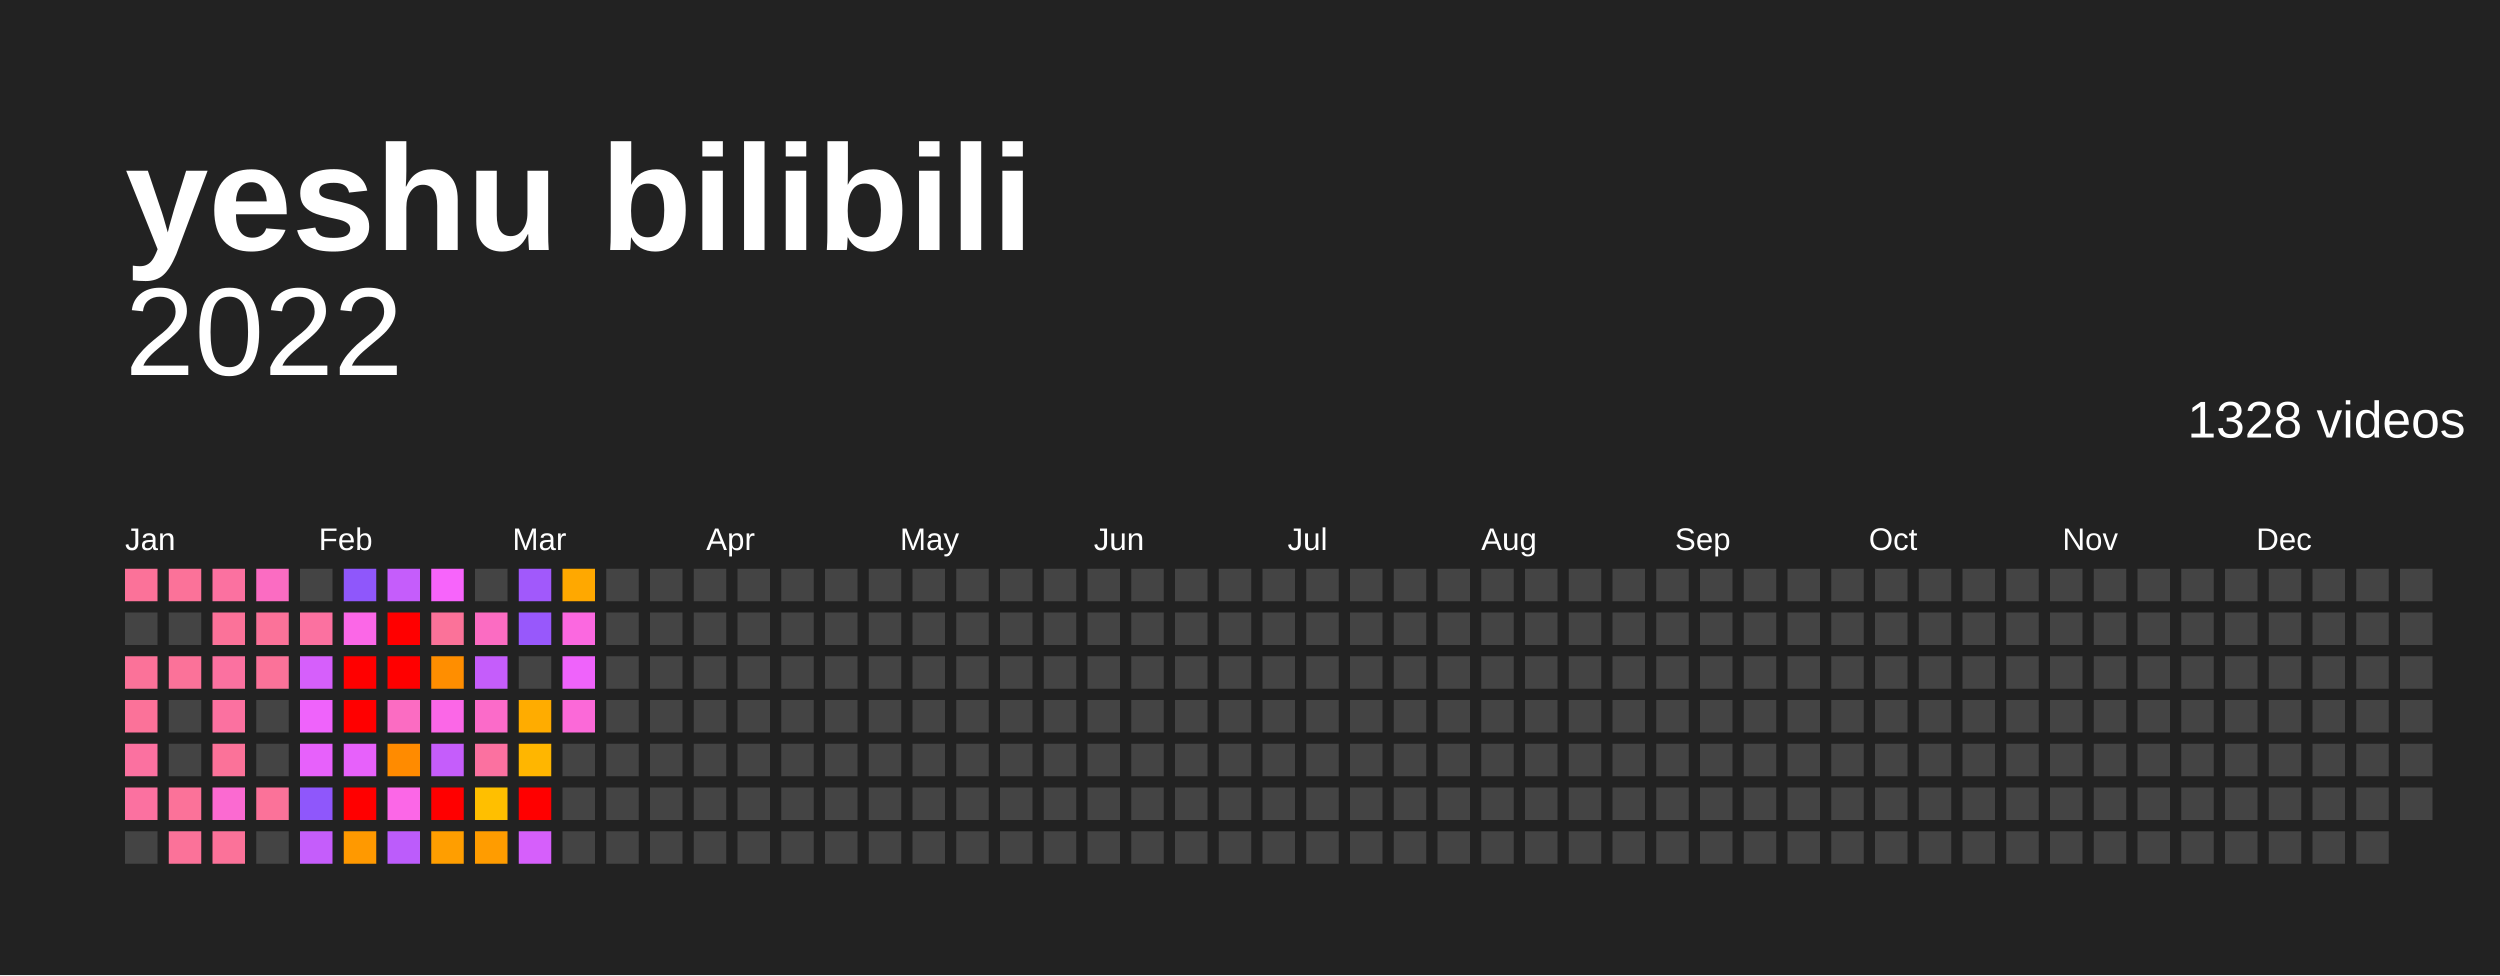
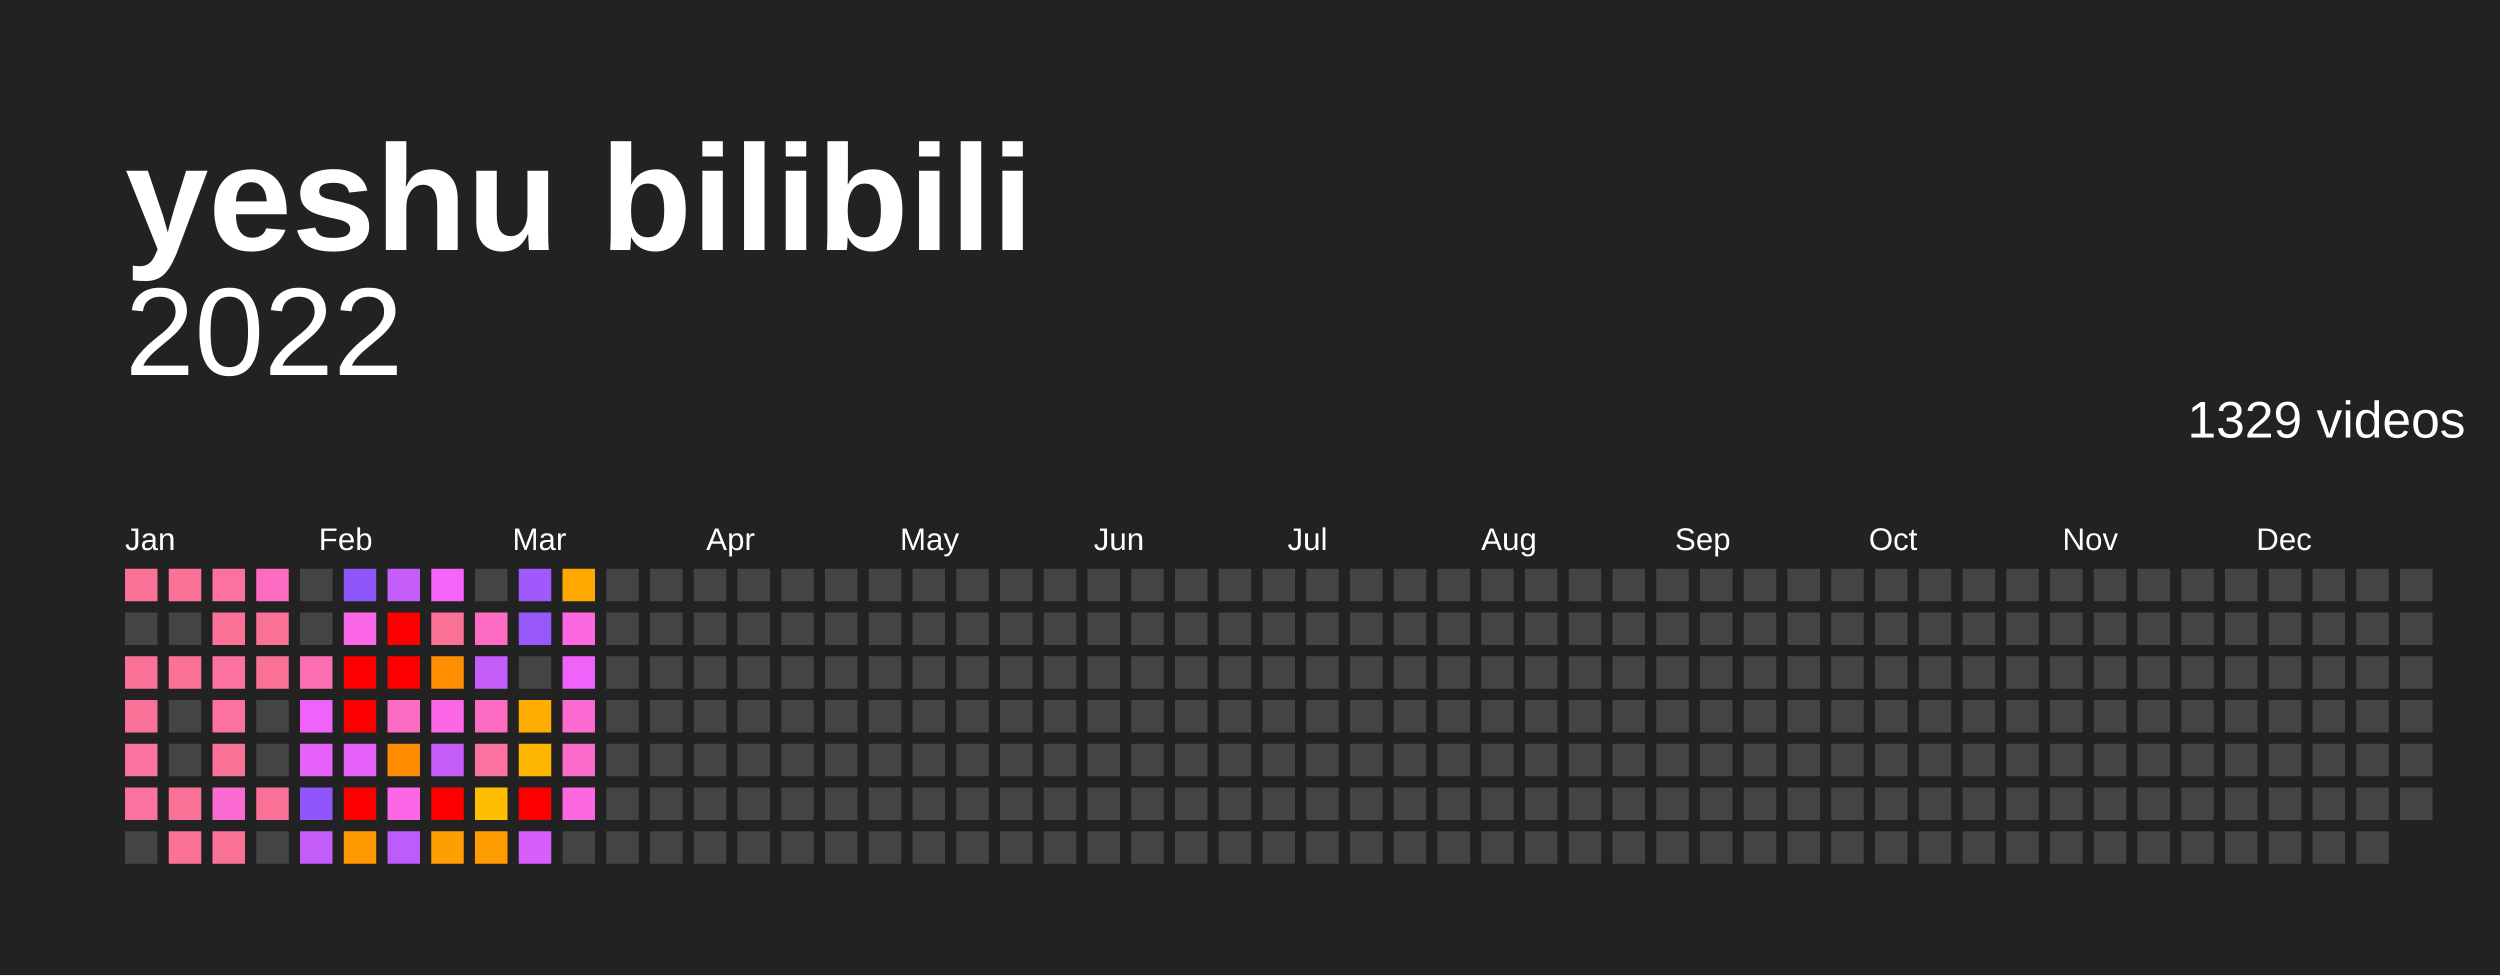
<svg xmlns="http://www.w3.org/2000/svg" baseProfile="full" height="78mm" version="1.1" viewBox="0,0,200,78" width="200mm">
  <defs />
  <rect fill="#222222" height="78" width="200" x="0" y="0" />
  <text fill="#FFFFFF" style="font-size:12px; font-family:Arial; font-weight:bold;" x="10" y="20">yeshu bilibili</text>
  <text alignment-baseline="hanging" fill="#FFFFFF" style="font-size:10.0px; font-family:Arial;" x="10" y="30">2022</text>
-   <text alignment-baseline="hanging" fill="#FFFFFF" style="font-size:4.125px; font-family:Arial;" x="175" y="35">1328 videos</text>
+   <text alignment-baseline="hanging" fill="#FFFFFF" style="font-size:4.125px; font-family:Arial;" x="175" y="35">1329 videos</text>
  <text fill="#FFFFFF" style="font-size:2.5px; font-family:Arial" x="10.0" y="44">Jan</text>
  <text fill="#FFFFFF" style="font-size:2.5px; font-family:Arial" x="25.5" y="44">Feb</text>
  <text fill="#FFFFFF" style="font-size:2.5px; font-family:Arial" x="41.0" y="44">Mar</text>
  <text fill="#FFFFFF" style="font-size:2.5px; font-family:Arial" x="56.5" y="44">Apr</text>
  <text fill="#FFFFFF" style="font-size:2.5px; font-family:Arial" x="72.0" y="44">May</text>
  <text fill="#FFFFFF" style="font-size:2.5px; font-family:Arial" x="87.5" y="44">Jun</text>
  <text fill="#FFFFFF" style="font-size:2.5px; font-family:Arial" x="103.0" y="44">Jul</text>
  <text fill="#FFFFFF" style="font-size:2.5px; font-family:Arial" x="118.5" y="44">Aug</text>
  <text fill="#FFFFFF" style="font-size:2.5px; font-family:Arial" x="134.0" y="44">Sep</text>
  <text fill="#FFFFFF" style="font-size:2.5px; font-family:Arial" x="149.5" y="44">Oct</text>
  <text fill="#FFFFFF" style="font-size:2.5px; font-family:Arial" x="165.0" y="44">Nov</text>
  <text fill="#FFFFFF" style="font-size:2.5px; font-family:Arial" x="180.5" y="44">Dec</text>
  <rect fill="#fb7299" height="2.6" width="2.6" x="10.0" y="45.5" />
  <rect fill="#444444" height="2.6" width="2.6" x="10.0" y="49.0" />
  <rect fill="#fb7299" height="2.6" width="2.6" x="10.0" y="52.5" />
  <rect fill="#fb7299" height="2.6" width="2.6" x="10.0" y="56.0" />
  <rect fill="#fb71a0" height="2.6" width="2.6" x="10.0" y="59.5" />
  <rect fill="#fb71a0" height="2.6" width="2.6" x="10.0" y="63.0" />
  <rect fill="#444444" height="2.6" width="2.6" x="10.0" y="66.5" />
  <rect fill="#fb7299" height="2.6" width="2.6" x="13.5" y="45.5" />
  <rect fill="#444444" height="2.6" width="2.6" x="13.5" y="49.0" />
  <rect fill="#fb7299" height="2.6" width="2.6" x="13.5" y="52.5" />
  <rect fill="#444444" height="2.6" width="2.6" x="13.5" y="56.0" />
  <rect fill="#444444" height="2.6" width="2.6" x="13.5" y="59.5" />
  <rect fill="#fb7299" height="2.6" width="2.6" x="13.5" y="63.0" />
  <rect fill="#fb7299" height="2.6" width="2.6" x="13.5" y="66.5" />
  <rect fill="#fb71a0" height="2.6" width="2.6" x="17.0" y="45.5" />
  <rect fill="#fb7299" height="2.6" width="2.6" x="17.0" y="49.0" />
  <rect fill="#fb71a0" height="2.6" width="2.6" x="17.0" y="52.5" />
  <rect fill="#fb71a0" height="2.6" width="2.6" x="17.0" y="56.0" />
  <rect fill="#fb7299" height="2.6" width="2.6" x="17.0" y="59.5" />
  <rect fill="#fb6ad1" height="2.6" width="2.6" x="17.0" y="63.0" />
  <rect fill="#fb7299" height="2.6" width="2.6" x="17.0" y="66.5" />
  <rect fill="#fb6cc2" height="2.6" width="2.6" x="20.5" y="45.5" />
  <rect fill="#fb7299" height="2.6" width="2.6" x="20.5" y="49.0" />
  <rect fill="#fb7299" height="2.6" width="2.6" x="20.5" y="52.5" />
  <rect fill="#444444" height="2.6" width="2.6" x="20.5" y="56.0" />
  <rect fill="#444444" height="2.6" width="2.6" x="20.5" y="59.5" />
  <rect fill="#fb7299" height="2.6" width="2.6" x="20.5" y="63.0" />
  <rect fill="#444444" height="2.6" width="2.6" x="20.5" y="66.5" />
  <rect fill="#444444" height="2.6" width="2.6" x="24.0" y="45.5" />
-   <rect fill="#fb71a0" height="2.6" width="2.6" x="24.0" y="49.0" />
-   <rect fill="#d65ffb" height="2.6" width="2.6" x="24.0" y="52.5" />
+   <rect fill="#444444" height="2.6" width="2.6" x="24.0" y="49.0" />
+   <rect fill="#fb6eb4" height="2.6" width="2.6" x="24.0" y="52.5" />
  <rect fill="#ef63fb" height="2.6" width="2.6" x="24.0" y="56.0" />
  <rect fill="#e761fb" height="2.6" width="2.6" x="24.0" y="59.5" />
  <rect fill="#8f57fb" height="2.6" width="2.6" x="24.0" y="63.0" />
  <rect fill="#c55dfb" height="2.6" width="2.6" x="24.0" y="66.5" />
  <rect fill="#8f57fb" height="2.6" width="2.6" x="27.5" y="45.5" />
  <rect fill="#fb67e7" height="2.6" width="2.6" x="27.5" y="49.0" />
  <rect fill="red" height="2.6" width="2.6" x="27.5" y="52.5" />
  <rect fill="red" height="2.6" width="2.6" x="27.5" y="56.0" />
  <rect fill="#e761fb" height="2.6" width="2.6" x="27.5" y="59.5" />
  <rect fill="red" height="2.6" width="2.6" x="27.5" y="63.0" />
  <rect fill="#ff9900" height="2.6" width="2.6" x="27.5" y="66.5" />
  <rect fill="#c55dfb" height="2.6" width="2.6" x="31.0" y="45.5" />
  <rect fill="red" height="2.6" width="2.6" x="31.0" y="49.0" />
  <rect fill="red" height="2.6" width="2.6" x="31.0" y="52.5" />
  <rect fill="#fb6cc2" height="2.6" width="2.6" x="31.0" y="56.0" />
  <rect fill="#ff8b00" height="2.6" width="2.6" x="31.0" y="59.5" />
  <rect fill="#fb67e7" height="2.6" width="2.6" x="31.0" y="63.0" />
  <rect fill="#bc5cfb" height="2.6" width="2.6" x="31.0" y="66.5" />
  <rect fill="#f764fb" height="2.6" width="2.6" x="34.5" y="45.5" />
  <rect fill="#fb7299" height="2.6" width="2.6" x="34.5" y="49.0" />
  <rect fill="#ff8e00" height="2.6" width="2.6" x="34.5" y="52.5" />
  <rect fill="#fb67e7" height="2.6" width="2.6" x="34.5" y="56.0" />
  <rect fill="#c55dfb" height="2.6" width="2.6" x="34.5" y="59.5" />
  <rect fill="red" height="2.6" width="2.6" x="34.5" y="63.0" />
  <rect fill="#ff9e00" height="2.6" width="2.6" x="34.5" y="66.5" />
  <rect fill="#444444" height="2.6" width="2.6" x="38.0" y="45.5" />
  <rect fill="#fb6cc2" height="2.6" width="2.6" x="38.0" y="49.0" />
  <rect fill="#c55dfb" height="2.6" width="2.6" x="38.0" y="52.5" />
-   <rect fill="#fb6bc9" height="2.6" width="2.6" x="38.0" y="56.0" />
+   <rect fill="#fb6cc2" height="2.6" width="2.6" x="38.0" y="56.0" />
  <rect fill="#fb71a0" height="2.6" width="2.6" x="38.0" y="59.5" />
  <rect fill="#ffbf00" height="2.6" width="2.6" x="38.0" y="63.0" />
  <rect fill="#ff9c00" height="2.6" width="2.6" x="38.0" y="66.5" />
  <rect fill="#a159fb" height="2.6" width="2.6" x="41.5" y="45.5" />
  <rect fill="#9858fb" height="2.6" width="2.6" x="41.5" y="49.0" />
  <rect fill="#444444" height="2.6" width="2.6" x="41.5" y="52.5" />
  <rect fill="#ffac00" height="2.6" width="2.6" x="41.5" y="56.0" />
  <rect fill="#ffb600" height="2.6" width="2.6" x="41.5" y="59.5" />
  <rect fill="red" height="2.6" width="2.6" x="41.5" y="63.0" />
  <rect fill="#d65ffb" height="2.6" width="2.6" x="41.5" y="66.5" />
  <rect fill="#ffa800" height="2.6" width="2.6" x="45.0" y="45.5" />
  <rect fill="#fb68e0" height="2.6" width="2.6" x="45.0" y="49.0" />
  <rect fill="#ef63fb" height="2.6" width="2.6" x="45.0" y="52.5" />
-   <rect fill="#fb69d8" height="2.6" width="2.6" x="45.0" y="56.0" />
-   <rect fill="#444444" height="2.6" width="2.6" x="45.0" y="59.5" />
-   <rect fill="#444444" height="2.6" width="2.6" x="45.0" y="63.0" />
+   <rect fill="#fb6ad1" height="2.6" width="2.6" x="45.0" y="56.0" />
+   <rect fill="#fb6bc9" height="2.6" width="2.6" x="45.0" y="59.5" />
+   <rect fill="#fb68e0" height="2.6" width="2.6" x="45.0" y="63.0" />
  <rect fill="#444444" height="2.6" width="2.6" x="45.0" y="66.5" />
  <rect fill="#444444" height="2.6" width="2.6" x="48.5" y="45.5" />
  <rect fill="#444444" height="2.6" width="2.6" x="48.5" y="49.0" />
  <rect fill="#444444" height="2.6" width="2.6" x="48.5" y="52.5" />
  <rect fill="#444444" height="2.6" width="2.6" x="48.5" y="56.0" />
  <rect fill="#444444" height="2.6" width="2.6" x="48.5" y="59.5" />
  <rect fill="#444444" height="2.6" width="2.6" x="48.5" y="63.0" />
  <rect fill="#444444" height="2.6" width="2.6" x="48.5" y="66.5" />
  <rect fill="#444444" height="2.6" width="2.6" x="52.0" y="45.5" />
  <rect fill="#444444" height="2.6" width="2.6" x="52.0" y="49.0" />
  <rect fill="#444444" height="2.6" width="2.6" x="52.0" y="52.5" />
  <rect fill="#444444" height="2.6" width="2.6" x="52.0" y="56.0" />
  <rect fill="#444444" height="2.6" width="2.6" x="52.0" y="59.5" />
  <rect fill="#444444" height="2.6" width="2.6" x="52.0" y="63.0" />
  <rect fill="#444444" height="2.6" width="2.6" x="52.0" y="66.5" />
  <rect fill="#444444" height="2.6" width="2.6" x="55.5" y="45.5" />
  <rect fill="#444444" height="2.6" width="2.6" x="55.5" y="49.0" />
  <rect fill="#444444" height="2.6" width="2.6" x="55.5" y="52.5" />
  <rect fill="#444444" height="2.6" width="2.6" x="55.5" y="56.0" />
  <rect fill="#444444" height="2.6" width="2.6" x="55.5" y="59.5" />
  <rect fill="#444444" height="2.6" width="2.6" x="55.5" y="63.0" />
  <rect fill="#444444" height="2.6" width="2.6" x="55.5" y="66.5" />
  <rect fill="#444444" height="2.6" width="2.6" x="59.0" y="45.5" />
  <rect fill="#444444" height="2.6" width="2.6" x="59.0" y="49.0" />
  <rect fill="#444444" height="2.6" width="2.6" x="59.0" y="52.5" />
  <rect fill="#444444" height="2.6" width="2.6" x="59.0" y="56.0" />
  <rect fill="#444444" height="2.6" width="2.6" x="59.0" y="59.5" />
  <rect fill="#444444" height="2.6" width="2.6" x="59.0" y="63.0" />
  <rect fill="#444444" height="2.6" width="2.6" x="59.0" y="66.5" />
  <rect fill="#444444" height="2.6" width="2.6" x="62.5" y="45.5" />
  <rect fill="#444444" height="2.6" width="2.6" x="62.5" y="49.0" />
  <rect fill="#444444" height="2.6" width="2.6" x="62.5" y="52.5" />
  <rect fill="#444444" height="2.6" width="2.6" x="62.5" y="56.0" />
  <rect fill="#444444" height="2.6" width="2.6" x="62.5" y="59.5" />
  <rect fill="#444444" height="2.6" width="2.6" x="62.5" y="63.0" />
  <rect fill="#444444" height="2.6" width="2.6" x="62.5" y="66.5" />
  <rect fill="#444444" height="2.6" width="2.6" x="66.0" y="45.5" />
  <rect fill="#444444" height="2.6" width="2.6" x="66.0" y="49.0" />
  <rect fill="#444444" height="2.6" width="2.6" x="66.0" y="52.5" />
  <rect fill="#444444" height="2.6" width="2.6" x="66.0" y="56.0" />
  <rect fill="#444444" height="2.6" width="2.6" x="66.0" y="59.5" />
  <rect fill="#444444" height="2.6" width="2.6" x="66.0" y="63.0" />
  <rect fill="#444444" height="2.6" width="2.6" x="66.0" y="66.5" />
  <rect fill="#444444" height="2.6" width="2.6" x="69.5" y="45.5" />
  <rect fill="#444444" height="2.6" width="2.6" x="69.5" y="49.0" />
  <rect fill="#444444" height="2.6" width="2.6" x="69.5" y="52.5" />
  <rect fill="#444444" height="2.6" width="2.6" x="69.5" y="56.0" />
  <rect fill="#444444" height="2.6" width="2.6" x="69.5" y="59.5" />
  <rect fill="#444444" height="2.6" width="2.6" x="69.5" y="63.0" />
  <rect fill="#444444" height="2.6" width="2.6" x="69.5" y="66.5" />
  <rect fill="#444444" height="2.6" width="2.6" x="73.0" y="45.5" />
  <rect fill="#444444" height="2.6" width="2.6" x="73.0" y="49.0" />
  <rect fill="#444444" height="2.6" width="2.6" x="73.0" y="52.5" />
  <rect fill="#444444" height="2.6" width="2.6" x="73.0" y="56.0" />
  <rect fill="#444444" height="2.6" width="2.6" x="73.0" y="59.5" />
  <rect fill="#444444" height="2.6" width="2.6" x="73.0" y="63.0" />
  <rect fill="#444444" height="2.6" width="2.6" x="73.0" y="66.5" />
  <rect fill="#444444" height="2.6" width="2.6" x="76.5" y="45.5" />
  <rect fill="#444444" height="2.6" width="2.6" x="76.5" y="49.0" />
  <rect fill="#444444" height="2.6" width="2.6" x="76.5" y="52.5" />
  <rect fill="#444444" height="2.6" width="2.6" x="76.5" y="56.0" />
  <rect fill="#444444" height="2.6" width="2.6" x="76.5" y="59.5" />
  <rect fill="#444444" height="2.6" width="2.6" x="76.5" y="63.0" />
  <rect fill="#444444" height="2.6" width="2.6" x="76.5" y="66.5" />
  <rect fill="#444444" height="2.6" width="2.6" x="80.0" y="45.5" />
  <rect fill="#444444" height="2.6" width="2.6" x="80.0" y="49.0" />
  <rect fill="#444444" height="2.6" width="2.6" x="80.0" y="52.5" />
  <rect fill="#444444" height="2.6" width="2.6" x="80.0" y="56.0" />
  <rect fill="#444444" height="2.6" width="2.6" x="80.0" y="59.5" />
  <rect fill="#444444" height="2.6" width="2.6" x="80.0" y="63.0" />
  <rect fill="#444444" height="2.6" width="2.6" x="80.0" y="66.5" />
  <rect fill="#444444" height="2.6" width="2.6" x="83.5" y="45.5" />
  <rect fill="#444444" height="2.6" width="2.6" x="83.5" y="49.0" />
  <rect fill="#444444" height="2.6" width="2.6" x="83.5" y="52.5" />
  <rect fill="#444444" height="2.6" width="2.6" x="83.5" y="56.0" />
  <rect fill="#444444" height="2.6" width="2.6" x="83.5" y="59.5" />
  <rect fill="#444444" height="2.6" width="2.6" x="83.5" y="63.0" />
  <rect fill="#444444" height="2.6" width="2.6" x="83.5" y="66.5" />
  <rect fill="#444444" height="2.6" width="2.6" x="87.0" y="45.5" />
  <rect fill="#444444" height="2.6" width="2.6" x="87.0" y="49.0" />
  <rect fill="#444444" height="2.6" width="2.6" x="87.0" y="52.5" />
  <rect fill="#444444" height="2.6" width="2.6" x="87.0" y="56.0" />
  <rect fill="#444444" height="2.6" width="2.6" x="87.0" y="59.5" />
  <rect fill="#444444" height="2.6" width="2.6" x="87.0" y="63.0" />
  <rect fill="#444444" height="2.6" width="2.6" x="87.0" y="66.5" />
  <rect fill="#444444" height="2.6" width="2.6" x="90.5" y="45.5" />
  <rect fill="#444444" height="2.6" width="2.6" x="90.5" y="49.0" />
  <rect fill="#444444" height="2.6" width="2.6" x="90.5" y="52.5" />
  <rect fill="#444444" height="2.6" width="2.6" x="90.5" y="56.0" />
  <rect fill="#444444" height="2.6" width="2.6" x="90.5" y="59.5" />
  <rect fill="#444444" height="2.6" width="2.6" x="90.5" y="63.0" />
  <rect fill="#444444" height="2.6" width="2.6" x="90.5" y="66.5" />
  <rect fill="#444444" height="2.6" width="2.6" x="94.0" y="45.5" />
  <rect fill="#444444" height="2.6" width="2.6" x="94.0" y="49.0" />
  <rect fill="#444444" height="2.6" width="2.6" x="94.0" y="52.5" />
  <rect fill="#444444" height="2.6" width="2.6" x="94.0" y="56.0" />
  <rect fill="#444444" height="2.6" width="2.6" x="94.0" y="59.5" />
  <rect fill="#444444" height="2.6" width="2.6" x="94.0" y="63.0" />
  <rect fill="#444444" height="2.6" width="2.6" x="94.0" y="66.5" />
  <rect fill="#444444" height="2.6" width="2.6" x="97.5" y="45.5" />
  <rect fill="#444444" height="2.6" width="2.6" x="97.5" y="49.0" />
  <rect fill="#444444" height="2.6" width="2.6" x="97.5" y="52.5" />
  <rect fill="#444444" height="2.6" width="2.6" x="97.5" y="56.0" />
  <rect fill="#444444" height="2.6" width="2.6" x="97.5" y="59.5" />
  <rect fill="#444444" height="2.6" width="2.6" x="97.5" y="63.0" />
  <rect fill="#444444" height="2.6" width="2.6" x="97.5" y="66.5" />
  <rect fill="#444444" height="2.6" width="2.6" x="101.0" y="45.5" />
  <rect fill="#444444" height="2.6" width="2.6" x="101.0" y="49.0" />
  <rect fill="#444444" height="2.6" width="2.6" x="101.0" y="52.5" />
  <rect fill="#444444" height="2.6" width="2.6" x="101.0" y="56.0" />
  <rect fill="#444444" height="2.6" width="2.6" x="101.0" y="59.5" />
  <rect fill="#444444" height="2.6" width="2.6" x="101.0" y="63.0" />
  <rect fill="#444444" height="2.6" width="2.6" x="101.0" y="66.5" />
  <rect fill="#444444" height="2.6" width="2.6" x="104.5" y="45.5" />
  <rect fill="#444444" height="2.6" width="2.6" x="104.5" y="49.0" />
  <rect fill="#444444" height="2.6" width="2.6" x="104.5" y="52.5" />
  <rect fill="#444444" height="2.6" width="2.6" x="104.5" y="56.0" />
  <rect fill="#444444" height="2.6" width="2.6" x="104.5" y="59.5" />
  <rect fill="#444444" height="2.6" width="2.6" x="104.5" y="63.0" />
  <rect fill="#444444" height="2.6" width="2.6" x="104.5" y="66.5" />
  <rect fill="#444444" height="2.6" width="2.6" x="108.0" y="45.5" />
  <rect fill="#444444" height="2.6" width="2.6" x="108.0" y="49.0" />
  <rect fill="#444444" height="2.6" width="2.6" x="108.0" y="52.5" />
  <rect fill="#444444" height="2.6" width="2.6" x="108.0" y="56.0" />
  <rect fill="#444444" height="2.6" width="2.6" x="108.0" y="59.5" />
  <rect fill="#444444" height="2.6" width="2.6" x="108.0" y="63.0" />
  <rect fill="#444444" height="2.6" width="2.6" x="108.0" y="66.5" />
  <rect fill="#444444" height="2.6" width="2.6" x="111.5" y="45.5" />
  <rect fill="#444444" height="2.6" width="2.6" x="111.5" y="49.0" />
  <rect fill="#444444" height="2.6" width="2.6" x="111.5" y="52.5" />
  <rect fill="#444444" height="2.6" width="2.6" x="111.5" y="56.0" />
  <rect fill="#444444" height="2.6" width="2.6" x="111.5" y="59.5" />
  <rect fill="#444444" height="2.6" width="2.6" x="111.5" y="63.0" />
  <rect fill="#444444" height="2.6" width="2.6" x="111.5" y="66.5" />
  <rect fill="#444444" height="2.6" width="2.6" x="115.0" y="45.5" />
  <rect fill="#444444" height="2.6" width="2.6" x="115.0" y="49.0" />
  <rect fill="#444444" height="2.6" width="2.6" x="115.0" y="52.5" />
  <rect fill="#444444" height="2.6" width="2.6" x="115.0" y="56.0" />
  <rect fill="#444444" height="2.6" width="2.6" x="115.0" y="59.5" />
  <rect fill="#444444" height="2.6" width="2.6" x="115.0" y="63.0" />
  <rect fill="#444444" height="2.6" width="2.6" x="115.0" y="66.5" />
  <rect fill="#444444" height="2.6" width="2.6" x="118.5" y="45.5" />
  <rect fill="#444444" height="2.6" width="2.6" x="118.5" y="49.0" />
  <rect fill="#444444" height="2.6" width="2.6" x="118.5" y="52.5" />
  <rect fill="#444444" height="2.6" width="2.6" x="118.5" y="56.0" />
  <rect fill="#444444" height="2.6" width="2.6" x="118.5" y="59.5" />
  <rect fill="#444444" height="2.6" width="2.6" x="118.5" y="63.0" />
  <rect fill="#444444" height="2.6" width="2.6" x="118.5" y="66.5" />
  <rect fill="#444444" height="2.6" width="2.6" x="122.0" y="45.5" />
  <rect fill="#444444" height="2.6" width="2.6" x="122.0" y="49.0" />
  <rect fill="#444444" height="2.6" width="2.6" x="122.0" y="52.5" />
  <rect fill="#444444" height="2.6" width="2.6" x="122.0" y="56.0" />
  <rect fill="#444444" height="2.6" width="2.6" x="122.0" y="59.5" />
  <rect fill="#444444" height="2.6" width="2.6" x="122.0" y="63.0" />
  <rect fill="#444444" height="2.6" width="2.6" x="122.0" y="66.5" />
  <rect fill="#444444" height="2.6" width="2.6" x="125.5" y="45.5" />
  <rect fill="#444444" height="2.6" width="2.6" x="125.5" y="49.0" />
  <rect fill="#444444" height="2.6" width="2.6" x="125.5" y="52.5" />
  <rect fill="#444444" height="2.6" width="2.6" x="125.5" y="56.0" />
  <rect fill="#444444" height="2.6" width="2.6" x="125.5" y="59.5" />
  <rect fill="#444444" height="2.6" width="2.6" x="125.5" y="63.0" />
  <rect fill="#444444" height="2.6" width="2.6" x="125.5" y="66.5" />
  <rect fill="#444444" height="2.6" width="2.6" x="129.0" y="45.5" />
  <rect fill="#444444" height="2.6" width="2.6" x="129.0" y="49.0" />
  <rect fill="#444444" height="2.6" width="2.6" x="129.0" y="52.5" />
  <rect fill="#444444" height="2.6" width="2.6" x="129.0" y="56.0" />
  <rect fill="#444444" height="2.6" width="2.6" x="129.0" y="59.5" />
  <rect fill="#444444" height="2.6" width="2.6" x="129.0" y="63.0" />
  <rect fill="#444444" height="2.6" width="2.6" x="129.0" y="66.5" />
  <rect fill="#444444" height="2.6" width="2.6" x="132.5" y="45.5" />
  <rect fill="#444444" height="2.6" width="2.6" x="132.5" y="49.0" />
  <rect fill="#444444" height="2.6" width="2.6" x="132.5" y="52.5" />
  <rect fill="#444444" height="2.6" width="2.6" x="132.5" y="56.0" />
  <rect fill="#444444" height="2.6" width="2.6" x="132.5" y="59.5" />
  <rect fill="#444444" height="2.6" width="2.6" x="132.5" y="63.0" />
  <rect fill="#444444" height="2.6" width="2.6" x="132.5" y="66.5" />
  <rect fill="#444444" height="2.6" width="2.6" x="136.0" y="45.5" />
  <rect fill="#444444" height="2.6" width="2.6" x="136.0" y="49.0" />
  <rect fill="#444444" height="2.6" width="2.6" x="136.0" y="52.5" />
  <rect fill="#444444" height="2.6" width="2.6" x="136.0" y="56.0" />
  <rect fill="#444444" height="2.6" width="2.6" x="136.0" y="59.5" />
  <rect fill="#444444" height="2.6" width="2.6" x="136.0" y="63.0" />
  <rect fill="#444444" height="2.6" width="2.6" x="136.0" y="66.5" />
  <rect fill="#444444" height="2.6" width="2.6" x="139.5" y="45.5" />
  <rect fill="#444444" height="2.6" width="2.6" x="139.5" y="49.0" />
  <rect fill="#444444" height="2.6" width="2.6" x="139.5" y="52.5" />
  <rect fill="#444444" height="2.6" width="2.6" x="139.5" y="56.0" />
  <rect fill="#444444" height="2.6" width="2.6" x="139.5" y="59.5" />
  <rect fill="#444444" height="2.6" width="2.6" x="139.5" y="63.0" />
  <rect fill="#444444" height="2.6" width="2.6" x="139.5" y="66.5" />
  <rect fill="#444444" height="2.6" width="2.6" x="143.0" y="45.5" />
  <rect fill="#444444" height="2.6" width="2.6" x="143.0" y="49.0" />
  <rect fill="#444444" height="2.6" width="2.6" x="143.0" y="52.5" />
  <rect fill="#444444" height="2.6" width="2.6" x="143.0" y="56.0" />
  <rect fill="#444444" height="2.6" width="2.6" x="143.0" y="59.5" />
  <rect fill="#444444" height="2.6" width="2.6" x="143.0" y="63.0" />
  <rect fill="#444444" height="2.6" width="2.6" x="143.0" y="66.5" />
  <rect fill="#444444" height="2.6" width="2.6" x="146.5" y="45.5" />
  <rect fill="#444444" height="2.6" width="2.6" x="146.5" y="49.0" />
  <rect fill="#444444" height="2.6" width="2.6" x="146.5" y="52.5" />
  <rect fill="#444444" height="2.6" width="2.6" x="146.5" y="56.0" />
  <rect fill="#444444" height="2.6" width="2.6" x="146.5" y="59.5" />
  <rect fill="#444444" height="2.6" width="2.6" x="146.5" y="63.0" />
  <rect fill="#444444" height="2.6" width="2.6" x="146.5" y="66.5" />
  <rect fill="#444444" height="2.6" width="2.6" x="150.0" y="45.5" />
  <rect fill="#444444" height="2.6" width="2.6" x="150.0" y="49.0" />
  <rect fill="#444444" height="2.6" width="2.6" x="150.0" y="52.5" />
  <rect fill="#444444" height="2.6" width="2.6" x="150.0" y="56.0" />
  <rect fill="#444444" height="2.6" width="2.6" x="150.0" y="59.5" />
  <rect fill="#444444" height="2.6" width="2.6" x="150.0" y="63.0" />
  <rect fill="#444444" height="2.6" width="2.6" x="150.0" y="66.5" />
  <rect fill="#444444" height="2.6" width="2.6" x="153.5" y="45.5" />
  <rect fill="#444444" height="2.6" width="2.6" x="153.5" y="49.0" />
  <rect fill="#444444" height="2.6" width="2.6" x="153.5" y="52.5" />
  <rect fill="#444444" height="2.6" width="2.6" x="153.5" y="56.0" />
  <rect fill="#444444" height="2.6" width="2.6" x="153.5" y="59.5" />
  <rect fill="#444444" height="2.6" width="2.6" x="153.5" y="63.0" />
  <rect fill="#444444" height="2.6" width="2.6" x="153.5" y="66.5" />
  <rect fill="#444444" height="2.6" width="2.6" x="157.0" y="45.5" />
  <rect fill="#444444" height="2.6" width="2.6" x="157.0" y="49.0" />
  <rect fill="#444444" height="2.6" width="2.6" x="157.0" y="52.5" />
  <rect fill="#444444" height="2.6" width="2.6" x="157.0" y="56.0" />
  <rect fill="#444444" height="2.6" width="2.6" x="157.0" y="59.5" />
  <rect fill="#444444" height="2.6" width="2.6" x="157.0" y="63.0" />
  <rect fill="#444444" height="2.6" width="2.6" x="157.0" y="66.5" />
  <rect fill="#444444" height="2.6" width="2.6" x="160.5" y="45.5" />
  <rect fill="#444444" height="2.6" width="2.6" x="160.5" y="49.0" />
  <rect fill="#444444" height="2.6" width="2.6" x="160.5" y="52.5" />
  <rect fill="#444444" height="2.6" width="2.6" x="160.5" y="56.0" />
  <rect fill="#444444" height="2.6" width="2.6" x="160.5" y="59.5" />
  <rect fill="#444444" height="2.6" width="2.6" x="160.5" y="63.0" />
  <rect fill="#444444" height="2.6" width="2.6" x="160.5" y="66.5" />
  <rect fill="#444444" height="2.6" width="2.6" x="164.0" y="45.5" />
  <rect fill="#444444" height="2.6" width="2.6" x="164.0" y="49.0" />
  <rect fill="#444444" height="2.6" width="2.6" x="164.0" y="52.5" />
  <rect fill="#444444" height="2.6" width="2.6" x="164.0" y="56.0" />
  <rect fill="#444444" height="2.6" width="2.6" x="164.0" y="59.5" />
  <rect fill="#444444" height="2.6" width="2.6" x="164.0" y="63.0" />
  <rect fill="#444444" height="2.6" width="2.6" x="164.0" y="66.5" />
  <rect fill="#444444" height="2.6" width="2.6" x="167.5" y="45.5" />
  <rect fill="#444444" height="2.6" width="2.6" x="167.5" y="49.0" />
  <rect fill="#444444" height="2.6" width="2.6" x="167.5" y="52.5" />
  <rect fill="#444444" height="2.6" width="2.6" x="167.5" y="56.0" />
  <rect fill="#444444" height="2.6" width="2.6" x="167.5" y="59.5" />
  <rect fill="#444444" height="2.6" width="2.6" x="167.5" y="63.0" />
  <rect fill="#444444" height="2.6" width="2.6" x="167.5" y="66.5" />
  <rect fill="#444444" height="2.6" width="2.6" x="171.0" y="45.5" />
  <rect fill="#444444" height="2.6" width="2.6" x="171.0" y="49.0" />
  <rect fill="#444444" height="2.6" width="2.6" x="171.0" y="52.5" />
  <rect fill="#444444" height="2.6" width="2.6" x="171.0" y="56.0" />
  <rect fill="#444444" height="2.6" width="2.6" x="171.0" y="59.5" />
  <rect fill="#444444" height="2.6" width="2.6" x="171.0" y="63.0" />
  <rect fill="#444444" height="2.6" width="2.6" x="171.0" y="66.5" />
  <rect fill="#444444" height="2.6" width="2.6" x="174.5" y="45.5" />
  <rect fill="#444444" height="2.6" width="2.6" x="174.5" y="49.0" />
  <rect fill="#444444" height="2.6" width="2.6" x="174.5" y="52.5" />
  <rect fill="#444444" height="2.6" width="2.6" x="174.5" y="56.0" />
  <rect fill="#444444" height="2.6" width="2.6" x="174.5" y="59.5" />
  <rect fill="#444444" height="2.6" width="2.6" x="174.5" y="63.0" />
  <rect fill="#444444" height="2.6" width="2.6" x="174.5" y="66.5" />
  <rect fill="#444444" height="2.6" width="2.6" x="178.0" y="45.5" />
  <rect fill="#444444" height="2.6" width="2.6" x="178.0" y="49.0" />
  <rect fill="#444444" height="2.6" width="2.6" x="178.0" y="52.5" />
  <rect fill="#444444" height="2.6" width="2.6" x="178.0" y="56.0" />
  <rect fill="#444444" height="2.6" width="2.6" x="178.0" y="59.5" />
  <rect fill="#444444" height="2.6" width="2.6" x="178.0" y="63.0" />
  <rect fill="#444444" height="2.6" width="2.6" x="178.0" y="66.5" />
  <rect fill="#444444" height="2.6" width="2.6" x="181.5" y="45.5" />
  <rect fill="#444444" height="2.6" width="2.6" x="181.5" y="49.0" />
  <rect fill="#444444" height="2.6" width="2.6" x="181.5" y="52.5" />
  <rect fill="#444444" height="2.6" width="2.6" x="181.5" y="56.0" />
  <rect fill="#444444" height="2.6" width="2.6" x="181.5" y="59.5" />
  <rect fill="#444444" height="2.6" width="2.6" x="181.5" y="63.0" />
  <rect fill="#444444" height="2.6" width="2.6" x="181.5" y="66.5" />
  <rect fill="#444444" height="2.6" width="2.6" x="185.0" y="45.5" />
  <rect fill="#444444" height="2.6" width="2.6" x="185.0" y="49.0" />
  <rect fill="#444444" height="2.6" width="2.6" x="185.0" y="52.5" />
  <rect fill="#444444" height="2.6" width="2.6" x="185.0" y="56.0" />
  <rect fill="#444444" height="2.6" width="2.6" x="185.0" y="59.5" />
  <rect fill="#444444" height="2.6" width="2.6" x="185.0" y="63.0" />
  <rect fill="#444444" height="2.6" width="2.6" x="185.0" y="66.5" />
  <rect fill="#444444" height="2.6" width="2.6" x="188.5" y="45.5" />
  <rect fill="#444444" height="2.6" width="2.6" x="188.5" y="49.0" />
  <rect fill="#444444" height="2.6" width="2.6" x="188.5" y="52.5" />
  <rect fill="#444444" height="2.6" width="2.6" x="188.5" y="56.0" />
  <rect fill="#444444" height="2.6" width="2.6" x="188.5" y="59.5" />
  <rect fill="#444444" height="2.6" width="2.6" x="188.5" y="63.0" />
  <rect fill="#444444" height="2.6" width="2.6" x="188.5" y="66.5" />
  <rect fill="#444444" height="2.6" width="2.6" x="192.0" y="45.5" />
  <rect fill="#444444" height="2.6" width="2.6" x="192.0" y="49.0" />
  <rect fill="#444444" height="2.6" width="2.6" x="192.0" y="52.5" />
  <rect fill="#444444" height="2.6" width="2.6" x="192.0" y="56.0" />
  <rect fill="#444444" height="2.6" width="2.6" x="192.0" y="59.5" />
  <rect fill="#444444" height="2.6" width="2.6" x="192.0" y="63.0" />
</svg>
